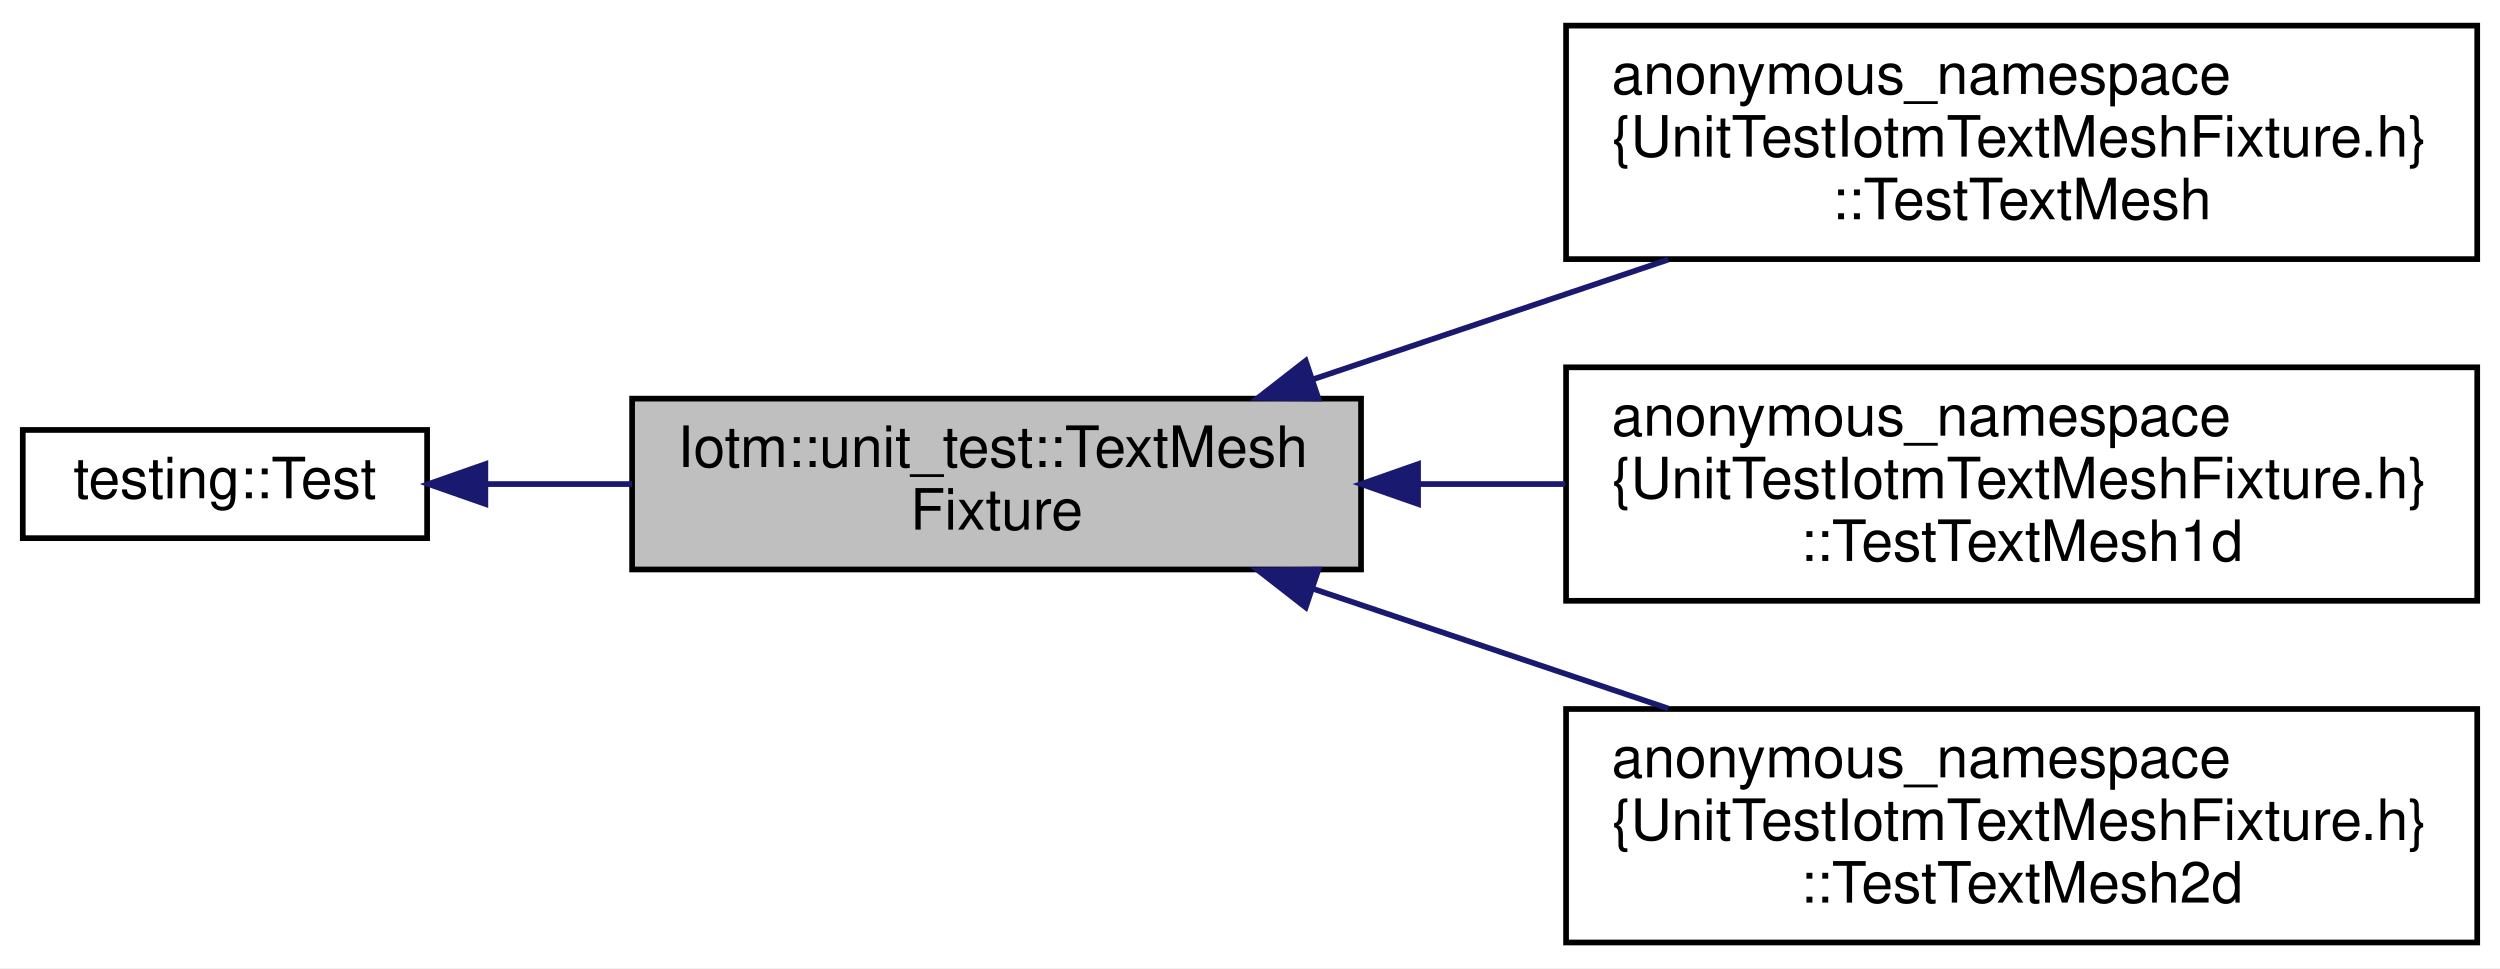
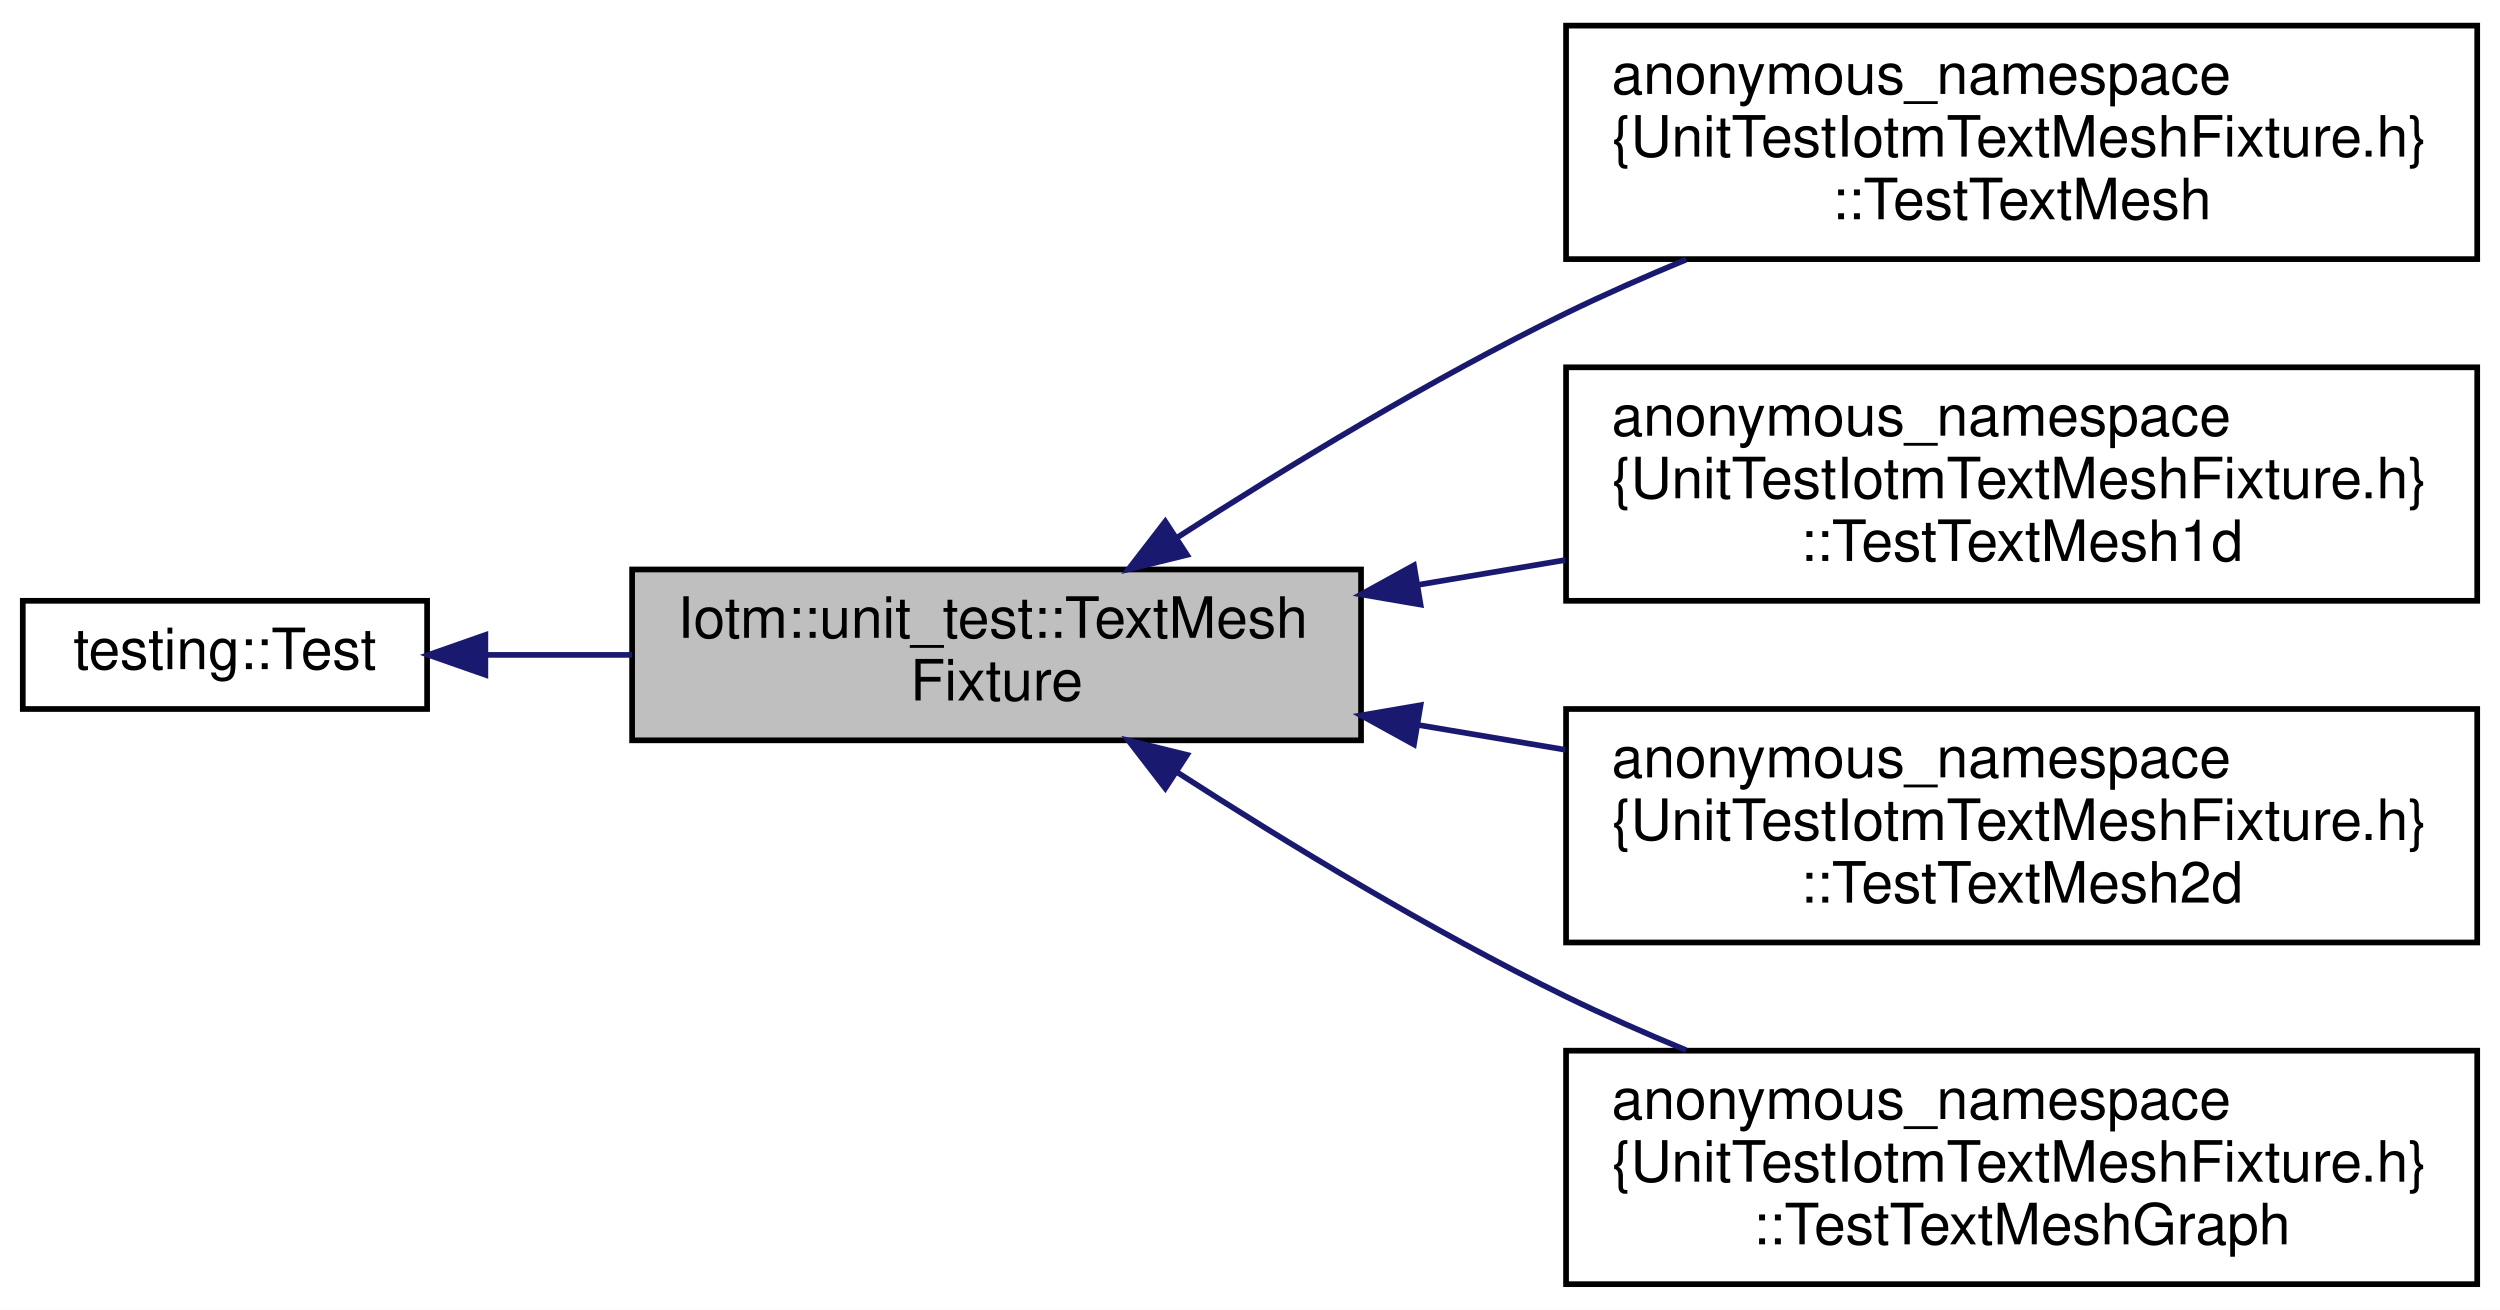
- <svg xmlns="http://www.w3.org/2000/svg" xmlns:xlink="http://www.w3.org/1999/xlink" width="439pt" height="170pt" viewBox="0.00 0.00 439.00 170.00">
-   <g id="graph0" class="graph" transform="scale(1 1) rotate(0) translate(4 166)">
-     <polygon fill="white" stroke="transparent" points="-4,4 -4,-166 435,-166 435,4 -4,4" />
+ <svg xmlns="http://www.w3.org/2000/svg" xmlns:xlink="http://www.w3.org/1999/xlink" width="439pt" height="230pt" viewBox="0.00 0.00 439.00 230.00">
+   <g id="graph0" class="graph" transform="scale(1 1) rotate(0) translate(4 226)">
+     <polygon fill="white" stroke="transparent" points="-4,4 -4,-226 435,-226 435,4 -4,4" />
    <g id="node1" class="node">
      <g id="a_node1">
        <a xlink:title=" ">
-           <polygon fill="#bfbfbf" stroke="black" points="107,-66 107,-96 235,-96 235,-66 107,-66" />
-           <text text-anchor="start" x="115" y="-84" font-family="Helvetica,sans-Serif" font-size="10.00">Iotm::unit_test::TextMesh</text>
-           <text text-anchor="middle" x="171" y="-73" font-family="Helvetica,sans-Serif" font-size="10.00">Fixture</text>
+           <polygon fill="#bfbfbf" stroke="black" points="107,-96 107,-126 235,-126 235,-96 107,-96" />
+           <text text-anchor="start" x="115" y="-114" font-family="Helvetica,sans-Serif" font-size="10.00">Iotm::unit_test::TextMesh</text>
+           <text text-anchor="middle" x="171" y="-103" font-family="Helvetica,sans-Serif" font-size="10.00">Fixture</text>
        </a>
      </g>
    </g>
    <g id="node3" class="node">
      <g id="a_node3">
        <a xlink:href="classanonymous__namespace_02UnitTestIotmTextMeshFixture_8h_03_1_1TestTextMesh.html" target="_top" xlink:title=" ">
-           <polygon fill="white" stroke="black" points="271,-120.5 271,-161.5 431,-161.5 431,-120.5 271,-120.5" />
-           <text text-anchor="start" x="279" y="-149.5" font-family="Helvetica,sans-Serif" font-size="10.00">anonymous_namespace</text>
-           <text text-anchor="start" x="279" y="-138.5" font-family="Helvetica,sans-Serif" font-size="10.00">{UnitTestIotmTextMeshFixture.h}</text>
-           <text text-anchor="middle" x="351" y="-127.5" font-family="Helvetica,sans-Serif" font-size="10.00">::TestTextMesh</text>
+           <polygon fill="white" stroke="black" points="271,-180.5 271,-221.5 431,-221.5 431,-180.5 271,-180.5" />
+           <text text-anchor="start" x="279" y="-209.5" font-family="Helvetica,sans-Serif" font-size="10.00">anonymous_namespace</text>
+           <text text-anchor="start" x="279" y="-198.5" font-family="Helvetica,sans-Serif" font-size="10.00">{UnitTestIotmTextMeshFixture.h}</text>
+           <text text-anchor="middle" x="351" y="-187.5" font-family="Helvetica,sans-Serif" font-size="10.00">::TestTextMesh</text>
        </a>
      </g>
    </g>
    <g id="edge2" class="edge">
-       <path fill="none" stroke="midnightblue" d="M226.66,-99.42C246.37,-106.07 268.74,-113.61 288.96,-120.42" />
-       <polygon fill="midnightblue" stroke="midnightblue" points="227.51,-96.02 216.92,-96.14 225.28,-102.65 227.51,-96.02" />
+       <path fill="none" stroke="midnightblue" d="M202.74,-131.63C221.88,-143.96 247.3,-159.44 271,-171 277.72,-174.28 284.91,-177.44 292.09,-180.41" />
+       <polygon fill="midnightblue" stroke="midnightblue" points="204.44,-128.56 194.15,-126.03 200.62,-134.42 204.44,-128.56" />
    </g>
    <g id="node4" class="node">
      <g id="a_node4">
        <a xlink:href="classanonymous__namespace_02UnitTestIotmTextMeshFixture_8h_03_1_1TestTextMesh1d.html" target="_top" xlink:title=" ">
-           <polygon fill="white" stroke="black" points="271,-60.5 271,-101.5 431,-101.5 431,-60.5 271,-60.5" />
-           <text text-anchor="start" x="279" y="-89.5" font-family="Helvetica,sans-Serif" font-size="10.00">anonymous_namespace</text>
-           <text text-anchor="start" x="279" y="-78.5" font-family="Helvetica,sans-Serif" font-size="10.00">{UnitTestIotmTextMeshFixture.h}</text>
-           <text text-anchor="middle" x="351" y="-67.5" font-family="Helvetica,sans-Serif" font-size="10.00">::TestTextMesh1d</text>
+           <polygon fill="white" stroke="black" points="271,-120.5 271,-161.5 431,-161.5 431,-120.5 271,-120.5" />
+           <text text-anchor="start" x="279" y="-149.5" font-family="Helvetica,sans-Serif" font-size="10.00">anonymous_namespace</text>
+           <text text-anchor="start" x="279" y="-138.5" font-family="Helvetica,sans-Serif" font-size="10.00">{UnitTestIotmTextMeshFixture.h}</text>
+           <text text-anchor="middle" x="351" y="-127.5" font-family="Helvetica,sans-Serif" font-size="10.00">::TestTextMesh1d</text>
        </a>
      </g>
    </g>
    <g id="edge3" class="edge">
-       <path fill="none" stroke="midnightblue" d="M245.21,-81C253.67,-81 262.32,-81 270.86,-81" />
-       <polygon fill="midnightblue" stroke="midnightblue" points="245.01,-77.5 235.01,-81 245.01,-84.5 245.01,-77.5" />
+       <path fill="none" stroke="midnightblue" d="M244.93,-123.29C253.48,-124.73 262.23,-126.21 270.86,-127.66" />
+       <polygon fill="midnightblue" stroke="midnightblue" points="245.45,-119.83 235.01,-121.62 244.29,-126.73 245.45,-119.83" />
    </g>
    <g id="node5" class="node">
      <g id="a_node5">
        <a xlink:href="classanonymous__namespace_02UnitTestIotmTextMeshFixture_8h_03_1_1TestTextMesh2d.html" target="_top" xlink:title=" ">
-           <polygon fill="white" stroke="black" points="271,-0.5 271,-41.5 431,-41.5 431,-0.5 271,-0.5" />
-           <text text-anchor="start" x="279" y="-29.5" font-family="Helvetica,sans-Serif" font-size="10.00">anonymous_namespace</text>
-           <text text-anchor="start" x="279" y="-18.5" font-family="Helvetica,sans-Serif" font-size="10.00">{UnitTestIotmTextMeshFixture.h}</text>
-           <text text-anchor="middle" x="351" y="-7.5" font-family="Helvetica,sans-Serif" font-size="10.00">::TestTextMesh2d</text>
+           <polygon fill="white" stroke="black" points="271,-60.5 271,-101.5 431,-101.5 431,-60.5 271,-60.5" />
+           <text text-anchor="start" x="279" y="-89.5" font-family="Helvetica,sans-Serif" font-size="10.00">anonymous_namespace</text>
+           <text text-anchor="start" x="279" y="-78.5" font-family="Helvetica,sans-Serif" font-size="10.00">{UnitTestIotmTextMeshFixture.h}</text>
+           <text text-anchor="middle" x="351" y="-67.5" font-family="Helvetica,sans-Serif" font-size="10.00">::TestTextMesh2d</text>
        </a>
      </g>
    </g>
    <g id="edge4" class="edge">
-       <path fill="none" stroke="midnightblue" d="M226.66,-62.58C246.37,-55.93 268.74,-48.39 288.96,-41.58" />
-       <polygon fill="midnightblue" stroke="midnightblue" points="225.28,-59.35 216.92,-65.86 227.51,-65.98 225.28,-59.35" />
+       <path fill="none" stroke="midnightblue" d="M244.93,-98.71C253.48,-97.27 262.23,-95.79 270.86,-94.34" />
+       <polygon fill="midnightblue" stroke="midnightblue" points="244.29,-95.27 235.01,-100.38 245.45,-102.17 244.29,-95.27" />
+     </g>
+     <g id="node6" class="node">
+       <g id="a_node6">
+         <a xlink:href="classanonymous__namespace_02UnitTestIotmTextMeshFixture_8h_03_1_1TestTextMeshGraph.html" target="_top" xlink:title=" ">
+           <polygon fill="white" stroke="black" points="271,-0.5 271,-41.5 431,-41.5 431,-0.5 271,-0.5" />
+           <text text-anchor="start" x="279" y="-29.5" font-family="Helvetica,sans-Serif" font-size="10.00">anonymous_namespace</text>
+           <text text-anchor="start" x="279" y="-18.5" font-family="Helvetica,sans-Serif" font-size="10.00">{UnitTestIotmTextMeshFixture.h}</text>
+           <text text-anchor="middle" x="351" y="-7.5" font-family="Helvetica,sans-Serif" font-size="10.00">::TestTextMeshGraph</text>
+         </a>
+       </g>
+     </g>
+     <g id="edge5" class="edge">
+       <path fill="none" stroke="midnightblue" d="M202.74,-90.37C221.88,-78.04 247.3,-62.56 271,-51 277.72,-47.72 284.91,-44.56 292.09,-41.59" />
+       <polygon fill="midnightblue" stroke="midnightblue" points="200.62,-87.58 194.15,-95.97 204.44,-93.44 200.62,-87.58" />
    </g>
    <g id="node2" class="node">
      <g id="a_node2">
        <a xlink:title=" ">
-           <polygon fill="white" stroke="black" points="0,-71.5 0,-90.5 71,-90.5 71,-71.5 0,-71.5" />
-           <text text-anchor="middle" x="35.5" y="-78.5" font-family="Helvetica,sans-Serif" font-size="10.00">testing::Test</text>
+           <polygon fill="white" stroke="black" points="0,-101.5 0,-120.5 71,-120.5 71,-101.5 0,-101.5" />
+           <text text-anchor="middle" x="35.5" y="-108.5" font-family="Helvetica,sans-Serif" font-size="10.00">testing::Test</text>
        </a>
      </g>
    </g>
    <g id="edge1" class="edge">
-       <path fill="none" stroke="midnightblue" d="M81.35,-81C89.59,-81 98.34,-81 106.99,-81" />
-       <polygon fill="midnightblue" stroke="midnightblue" points="81.23,-77.5 71.23,-81 81.23,-84.5 81.23,-77.5" />
+       <path fill="none" stroke="midnightblue" d="M81.35,-111C89.59,-111 98.34,-111 106.99,-111" />
+       <polygon fill="midnightblue" stroke="midnightblue" points="81.23,-107.5 71.23,-111 81.23,-114.5 81.23,-107.5" />
    </g>
  </g>
</svg>
